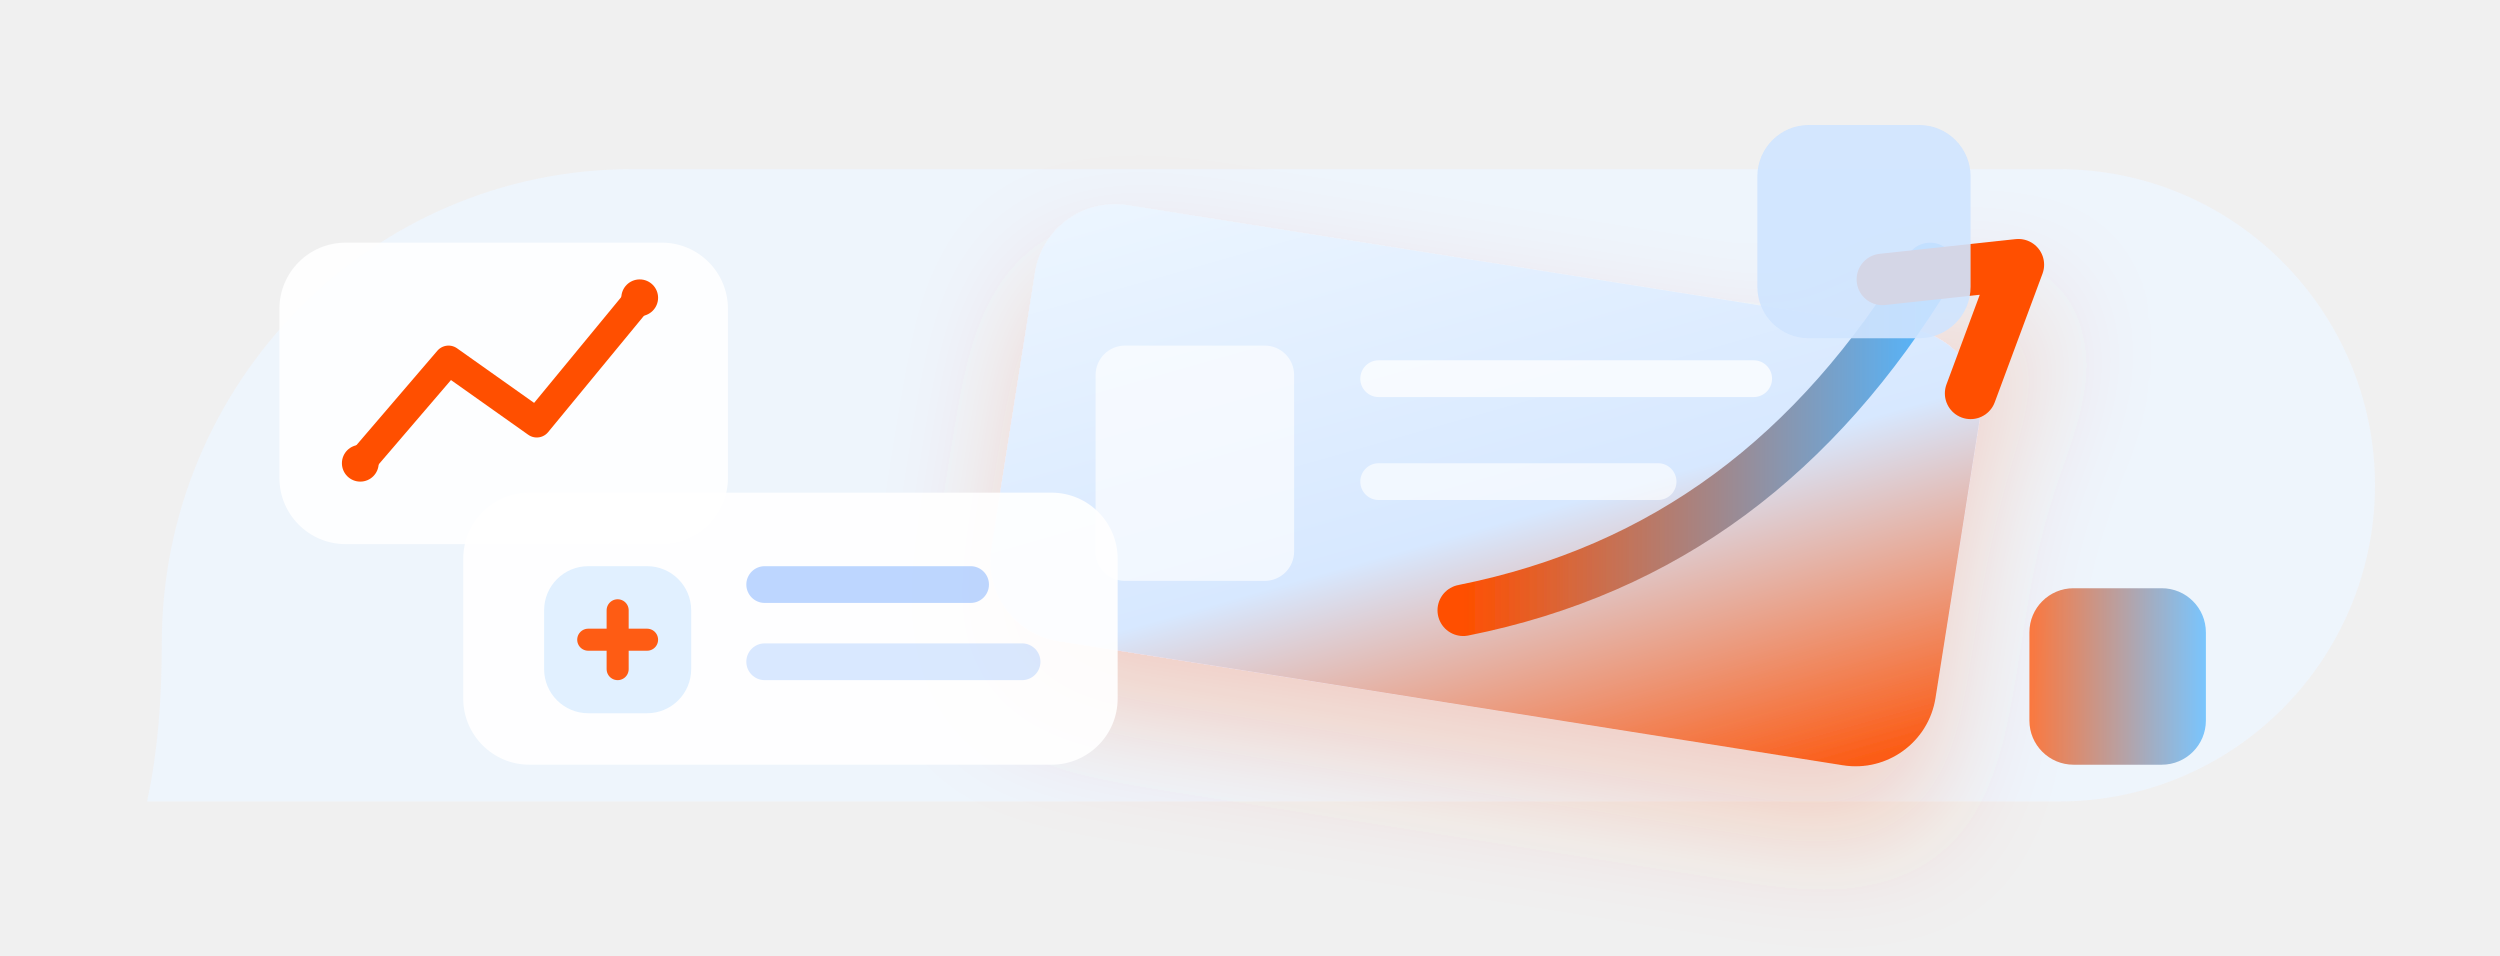
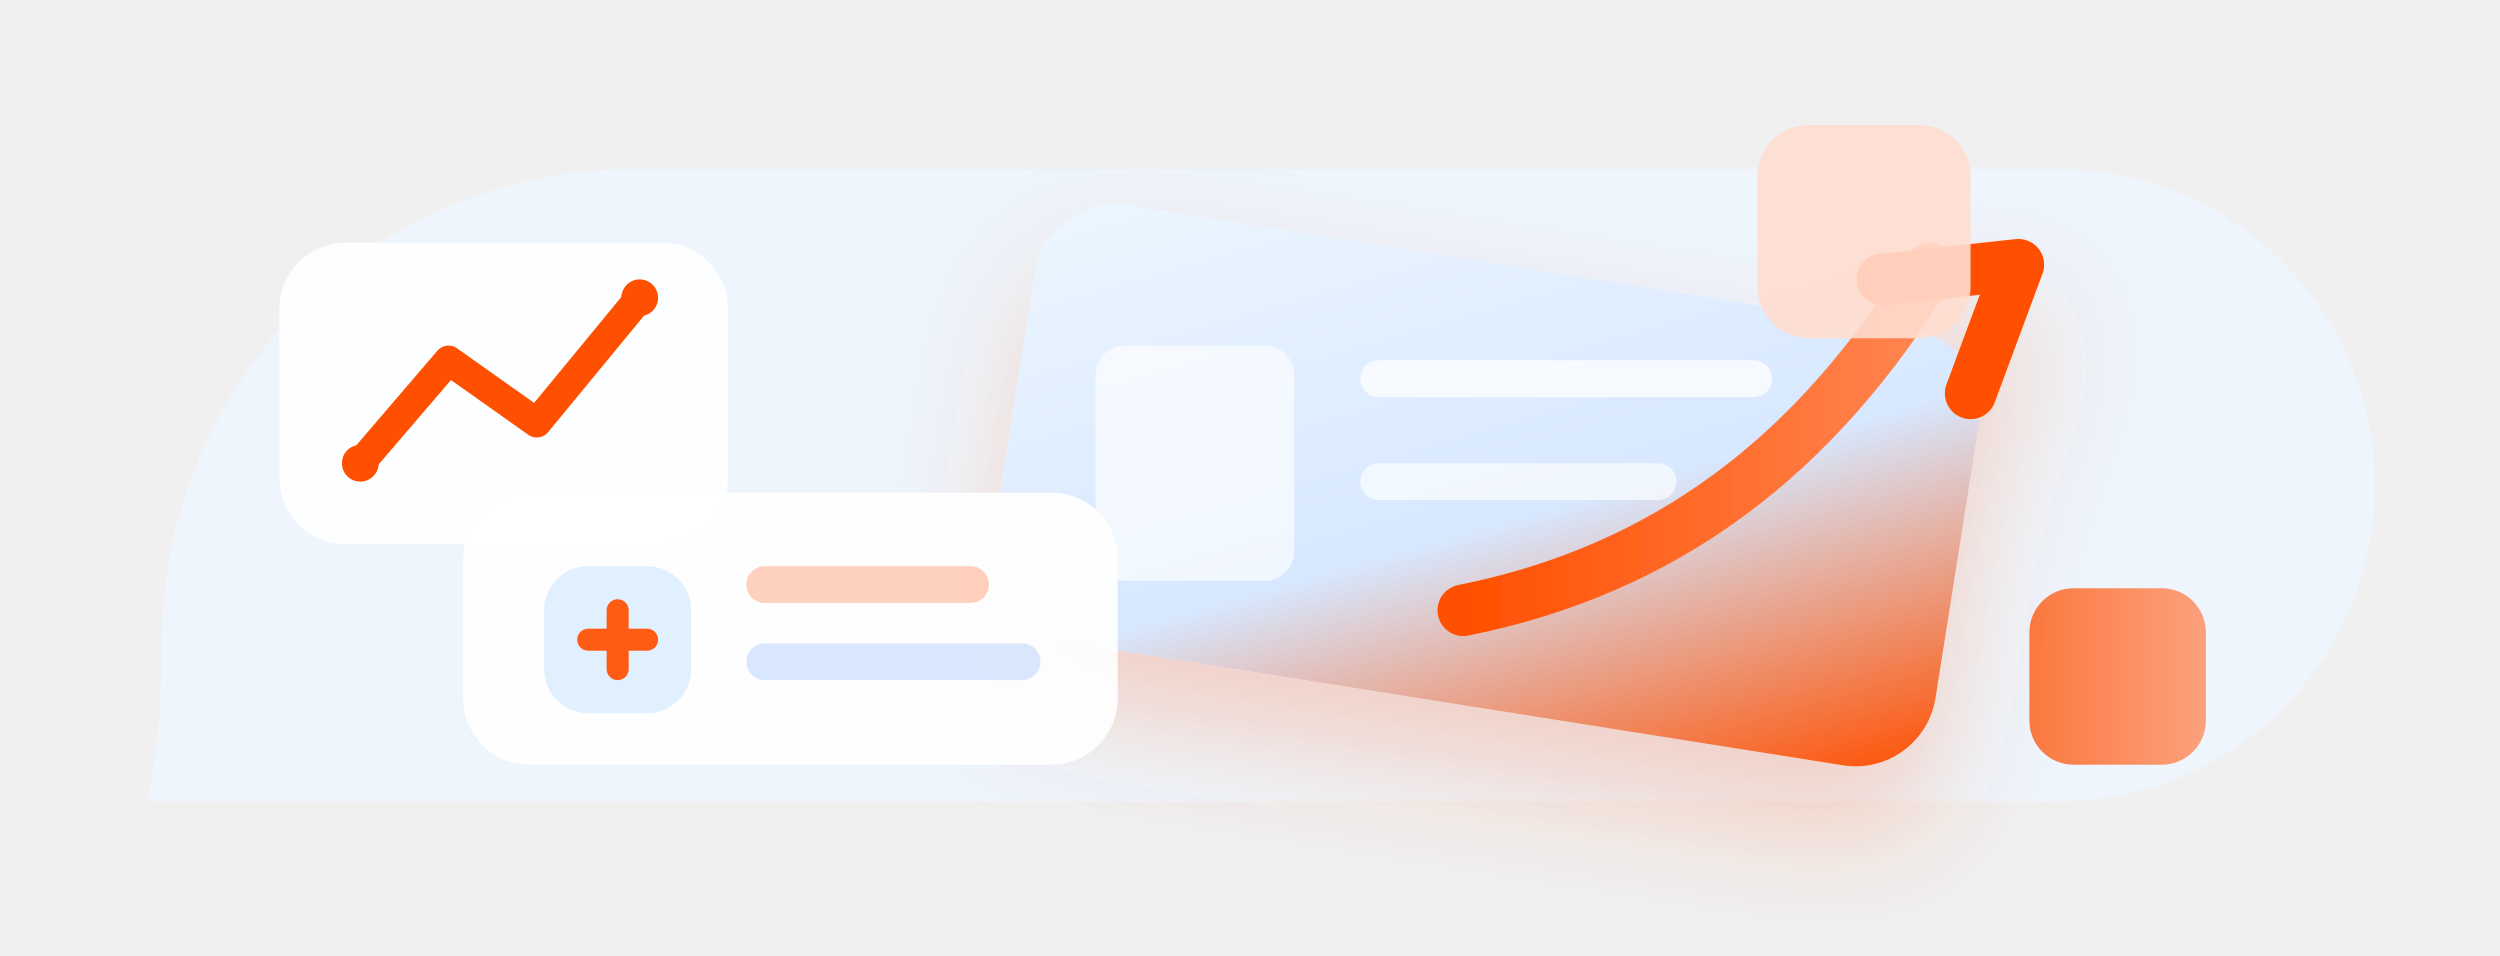
<svg xmlns="http://www.w3.org/2000/svg" viewBox="0 0 680 260">
  <defs>
    <linearGradient id="a" x1="0" x2="1" y1="0" y2="1">
      <stop stop-color="#edf6ff" />
      <stop offset=".55" stop-color="#d7e8ff" />
      <stop offset="1" stop-color="#FF4F00" />
    </linearGradient>
    <linearGradient id="b" x1="0" x2="1">
      <stop stop-color="#FF4F00" />
-       <stop offset="1" stop-color="#52b6ff" />
+       <stop offset="1" stop-color="#ff8652" />
    </linearGradient>
    <filter id="s" x="-20%" y="-20%" width="140%" height="140%">
      <feDropShadow dx="0" dy="18" stdDeviation="16" flood-color="#FF4F00" flood-opacity=".22" />
    </filter>
  </defs>
  <path d="M40 218h520c48 0 86-39 86-86 0-47-38-86-86-86H172C101 46 44 104 44 175c0 15-1 29-4 43Z" fill="#eef6ff" opacity=".8" />
  <g filter="url(#s)">
    <rect x="274" y="72" width="260" height="120" rx="22" fill="url(#a)" transform="rotate(9 404 132)" />
    <rect x="298" y="94" width="54" height="64" rx="8" fill="#fff" opacity=".65" />
    <rect x="370" y="98" width="112" height="10" rx="5" fill="#fff" opacity=".75" />
    <rect x="370" y="126" width="86" height="10" rx="5" fill="#fff" opacity=".65" />
    <path d="M398 166c55-11 96-42 127-93" fill="none" stroke="url(#b)" stroke-width="14" stroke-linecap="round" />
    <path d="m512 76 37-4-13 35" fill="none" stroke="#FF4F00" stroke-width="14" stroke-linecap="round" stroke-linejoin="round" />
  </g>
  <g opacity=".92">
    <rect x="126" y="134" width="178" height="74" rx="18" fill="#fff" />
    <rect x="148" y="154" width="40" height="40" rx="12" fill="#dff0ff" />
    <path d="M160 174h16M168 166v16" stroke="#FF4F00" stroke-width="6" stroke-linecap="round" />
-     <rect x="203" y="154" width="66" height="10" rx="5" fill="#b9d4ff" />
+     <rect x="203" y="154" width="66" height="10" rx="5" fill="#ffceb9" />
    <rect x="203" y="175" width="80" height="10" rx="5" fill="#d7e7ff" />
  </g>
  <g>
    <rect x="76" y="66" width="122" height="82" rx="18" fill="#fff" opacity=".9" />
    <path d="M98 126 122 98l24 17 28-34" fill="none" stroke="#FF4F00" stroke-width="8" stroke-linecap="round" stroke-linejoin="round" />
    <circle cx="98" cy="126" r="5" fill="#FF4F00" />
    <circle cx="174" cy="81" r="5" fill="#FF4F00" />
  </g>
-   <rect x="478" y="34" width="58" height="58" rx="14" fill="#cfe4ff" opacity=".9" />
+   <rect x="478" y="34" width="58" height="58" rx="14" fill="#ffddcf" opacity=".9" />
  <rect x="552" y="160" width="48" height="48" rx="12" fill="url(#b)" opacity=".75" />
</svg>
